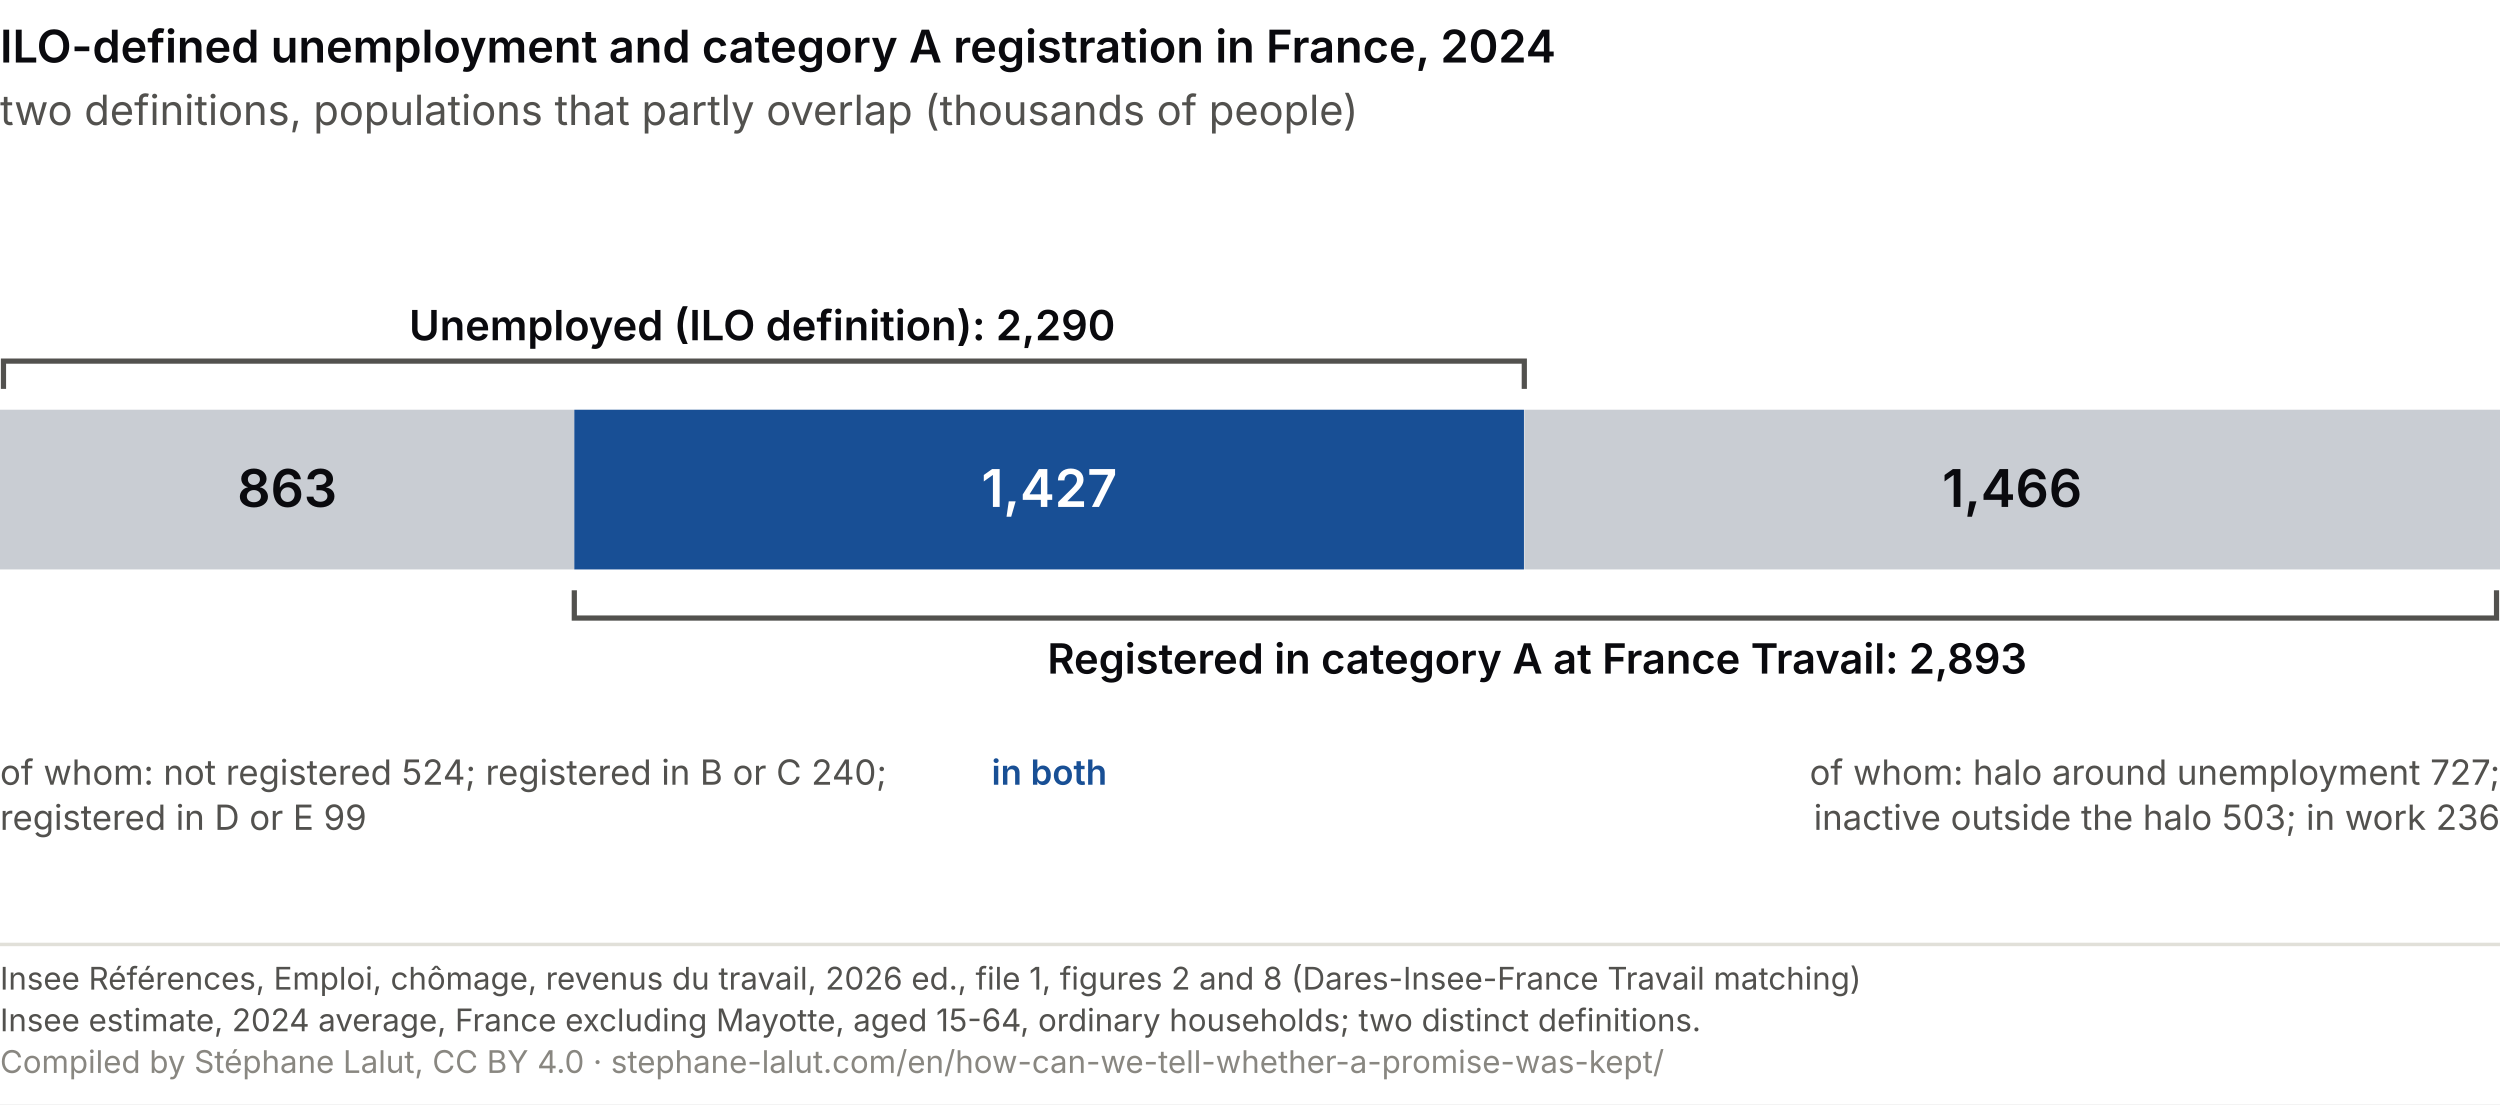
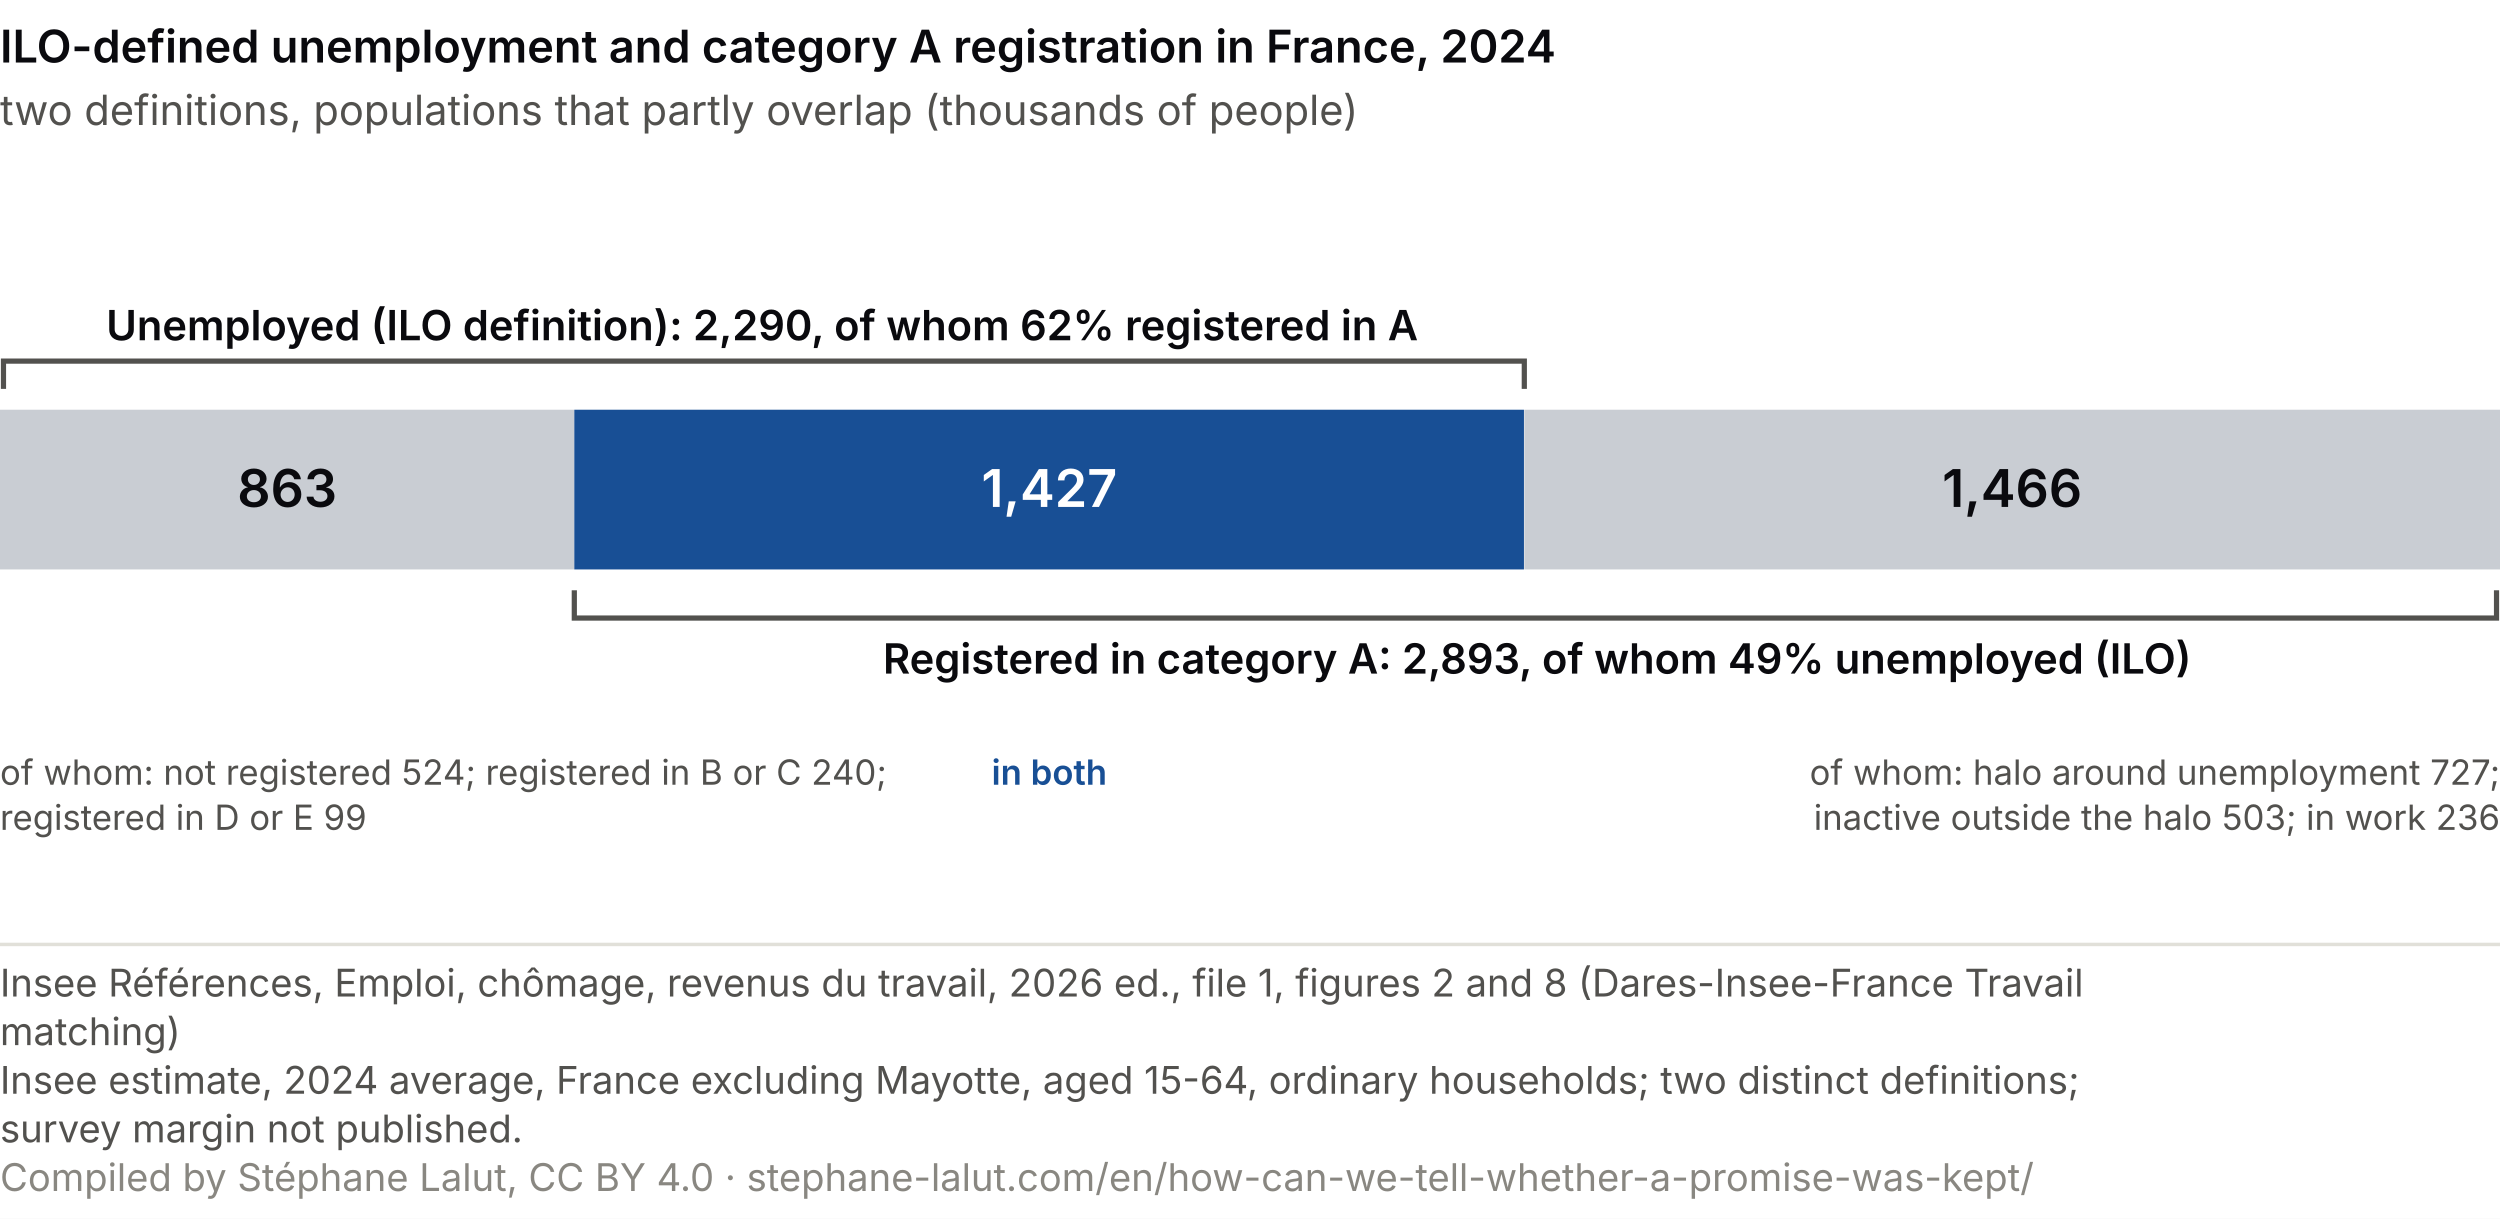
- <svg xmlns="http://www.w3.org/2000/svg" viewBox="0 0 720 318" role="img" font-variant-numeric="tabular-nums" aria-labelledby="mr-t mr-d" font-family="system-ui, -apple-system, Segoe UI, sans-serif">
-   <rect width="720" height="318" fill="#ffffff" />
+ <svg xmlns="http://www.w3.org/2000/svg" viewBox="0 0 720 351" role="img" font-variant-numeric="tabular-nums" aria-labelledby="mr-t mr-d" font-family="system-ui, -apple-system, Segoe UI, sans-serif">
+   <rect width="720" height="351" fill="#ffffff" />
  <text x="0.0" y="18.0" font-size="13" fill="#0A0A0E" text-anchor="start" font-weight="600">ILO-defined unemployment and category A registration in France, 2024</text>
  <text x="0.0" y="36.0" font-size="12" fill="#52514e" text-anchor="start">two definitions, populations that partly overlap (thousands of people)</text>
  <rect x="0.0" y="118" width="165.4" height="46" fill="#c9cdd3" />
  <rect x="165.4" y="118" width="273.5" height="46" fill="#184f95" />
  <rect x="439.0" y="118" width="281.0" height="46" fill="#c9cdd3" />
  <text x="82.7" y="146.0" font-size="15" fill="#0A0A0E" text-anchor="middle" font-weight="600">863</text>
  <text x="302.2" y="146.0" font-size="15" fill="#ffffff" text-anchor="middle" font-weight="600">1,427</text>
  <text x="579.5" y="146.0" font-size="15" fill="#0A0A0E" text-anchor="middle" font-weight="600">1,466</text>
  <path d="M1.0 112 v-8 H439.0 v8" fill="none" stroke="#52514e" stroke-width="1.5" />
-   <text x="219.5" y="98.0" font-size="12" fill="#0A0A0E" text-anchor="middle" font-weight="600">Unemployed (ILO definition): 2,290</text>
+   <text x="219.5" y="98.0" font-size="12" fill="#0A0A0E" text-anchor="middle" font-weight="600">Unemployed (ILO definition): 2,290, of whom 62% registered in A</text>
  <path d="M165.4 170 v8 H719.0 v-8" fill="none" stroke="#52514e" stroke-width="1.5" />
-   <text x="442.7" y="194.0" font-size="12" fill="#0A0A0E" text-anchor="middle" font-weight="600">Registered in category A at France Travail: 2,893</text>
+   <text x="442.7" y="194.0" font-size="12" fill="#0A0A0E" text-anchor="middle" font-weight="600">Registered in category A: 2,893, of whom 49% unemployed (ILO)</text>
  <text x="0.0" y="226.0" font-size="10" fill="#52514e" text-anchor="start">of whom: not registered 524; registered in B or C 240;</text>
  <text x="0.0" y="239.0" font-size="10" fill="#52514e" text-anchor="start">registered in D or E 99</text>
  <text x="720.0" y="226.0" font-size="10" fill="#52514e" text-anchor="end">of whom: halo around unemployment 727;</text>
  <text x="720.0" y="239.0" font-size="10" fill="#52514e" text-anchor="end">inactive outside the halo 503; in work 236</text>
  <text x="302.2" y="226.0" font-size="10" fill="#184f95" text-anchor="middle" font-weight="600">in both</text>
-   <line x1="0" y1="272" x2="720" y2="272" stroke="#e1e0d9" />
-   <text x="0" y="285" font-size="9" fill="#52514e">Insee Références, Emploi, chômage, revenus du travail, 2026 ed., file 1, figures 2 and 8 (Dares-Insee-France Travail matching)</text>
-   <text x="0" y="297" font-size="9" fill="#52514e">Insee estimate, 2024 average, France excluding Mayotte, aged 15-64, ordinary households; two distinct definitions.</text>
-   <text x="0" y="309" font-size="9" fill="#898781">Compiled by Stéphane Lalut, CC BY 4.0 · stephane-lalut.com/en/how-can-we-tell-whether-a-promise-was-kept/</text>
+   <line x1="0" y1="272.0" x2="720" y2="272.0" stroke="#e1e0d9" />
+   <text class="pied-source" x="0" y="287.0" font-size="11" fill="#52514e">Insee Références, Emploi, chômage, revenus du travail, 2026 ed., file 1, figures 2 and 8 (Dares-Insee-France Travail</text>
+   <text class="pied-source" x="0" y="301.0" font-size="11" fill="#52514e">matching)</text>
+   <text class="pied-note" x="0" y="315.0" font-size="11" fill="#52514e">Insee estimate, 2024 average, France excluding Mayotte, aged 15-64, ordinary households; two distinct definitions;</text>
+   <text class="pied-note" x="0" y="329.0" font-size="11" fill="#52514e">survey margin not published.</text>
+   <text class="pied-licence" x="0" y="343.0" font-size="11" fill="#898781">Compiled by Stéphane Lalut, CC BY 4.0 · stephane-lalut.com/en/how-can-we-tell-whether-a-promise-was-kept/</text>
</svg>
